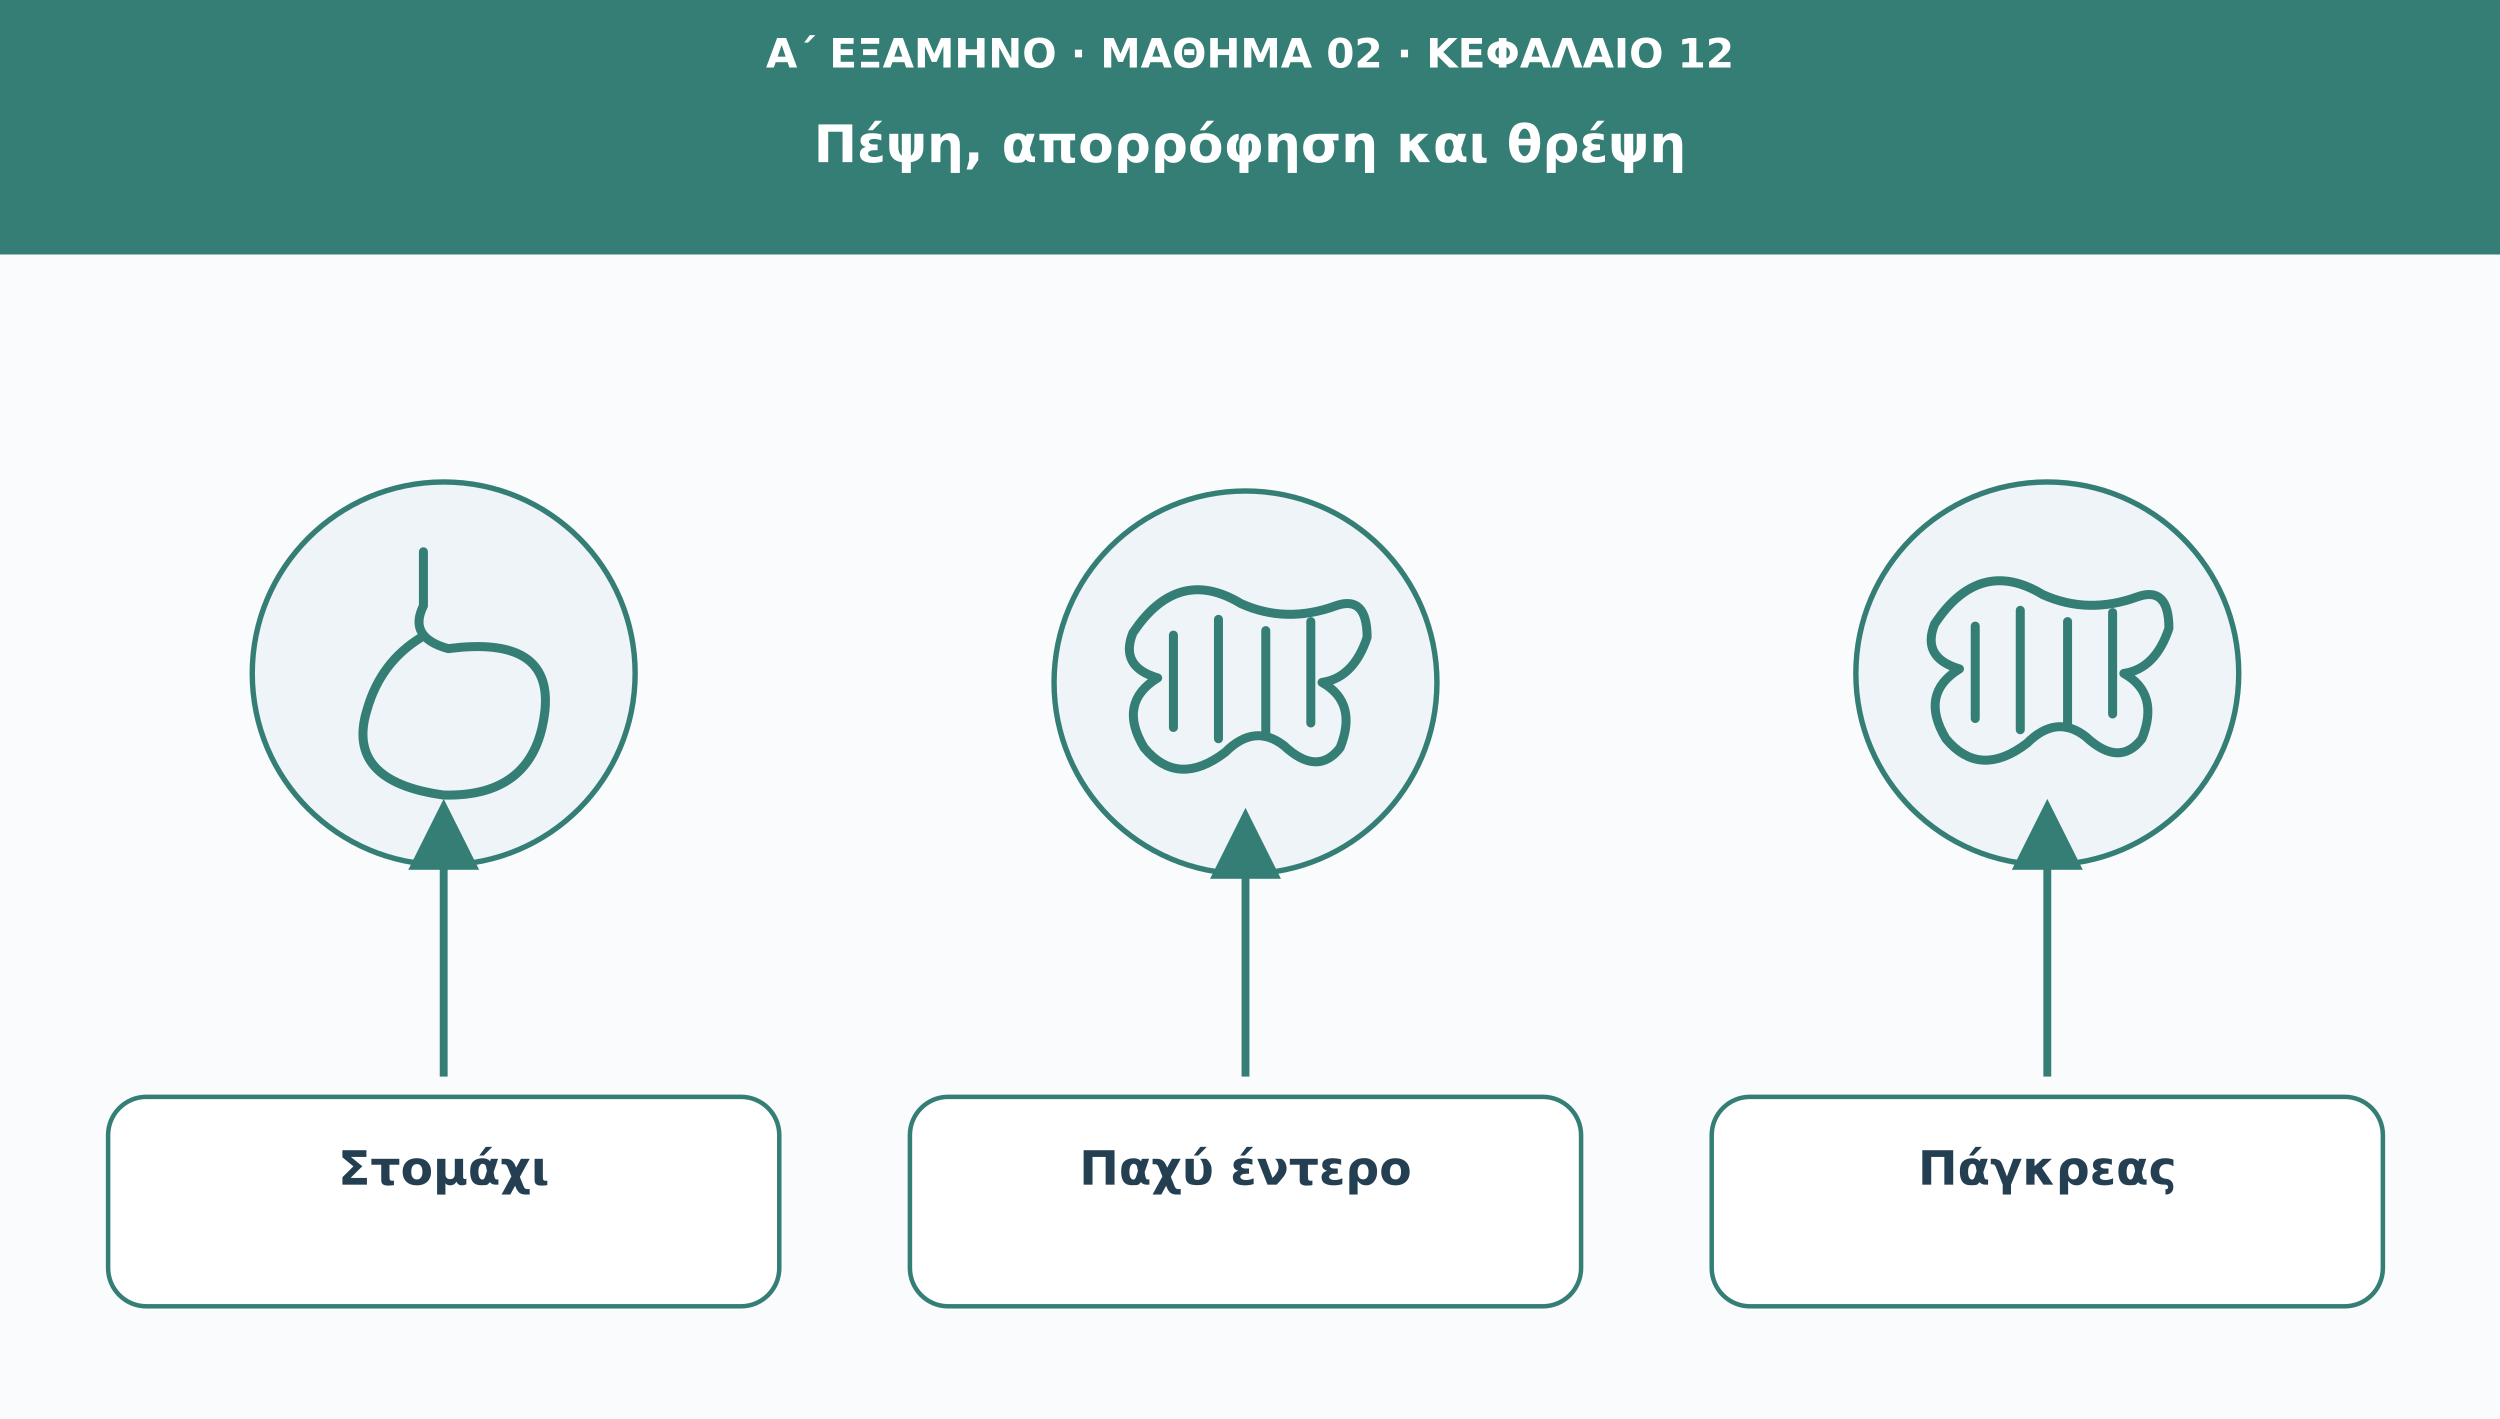
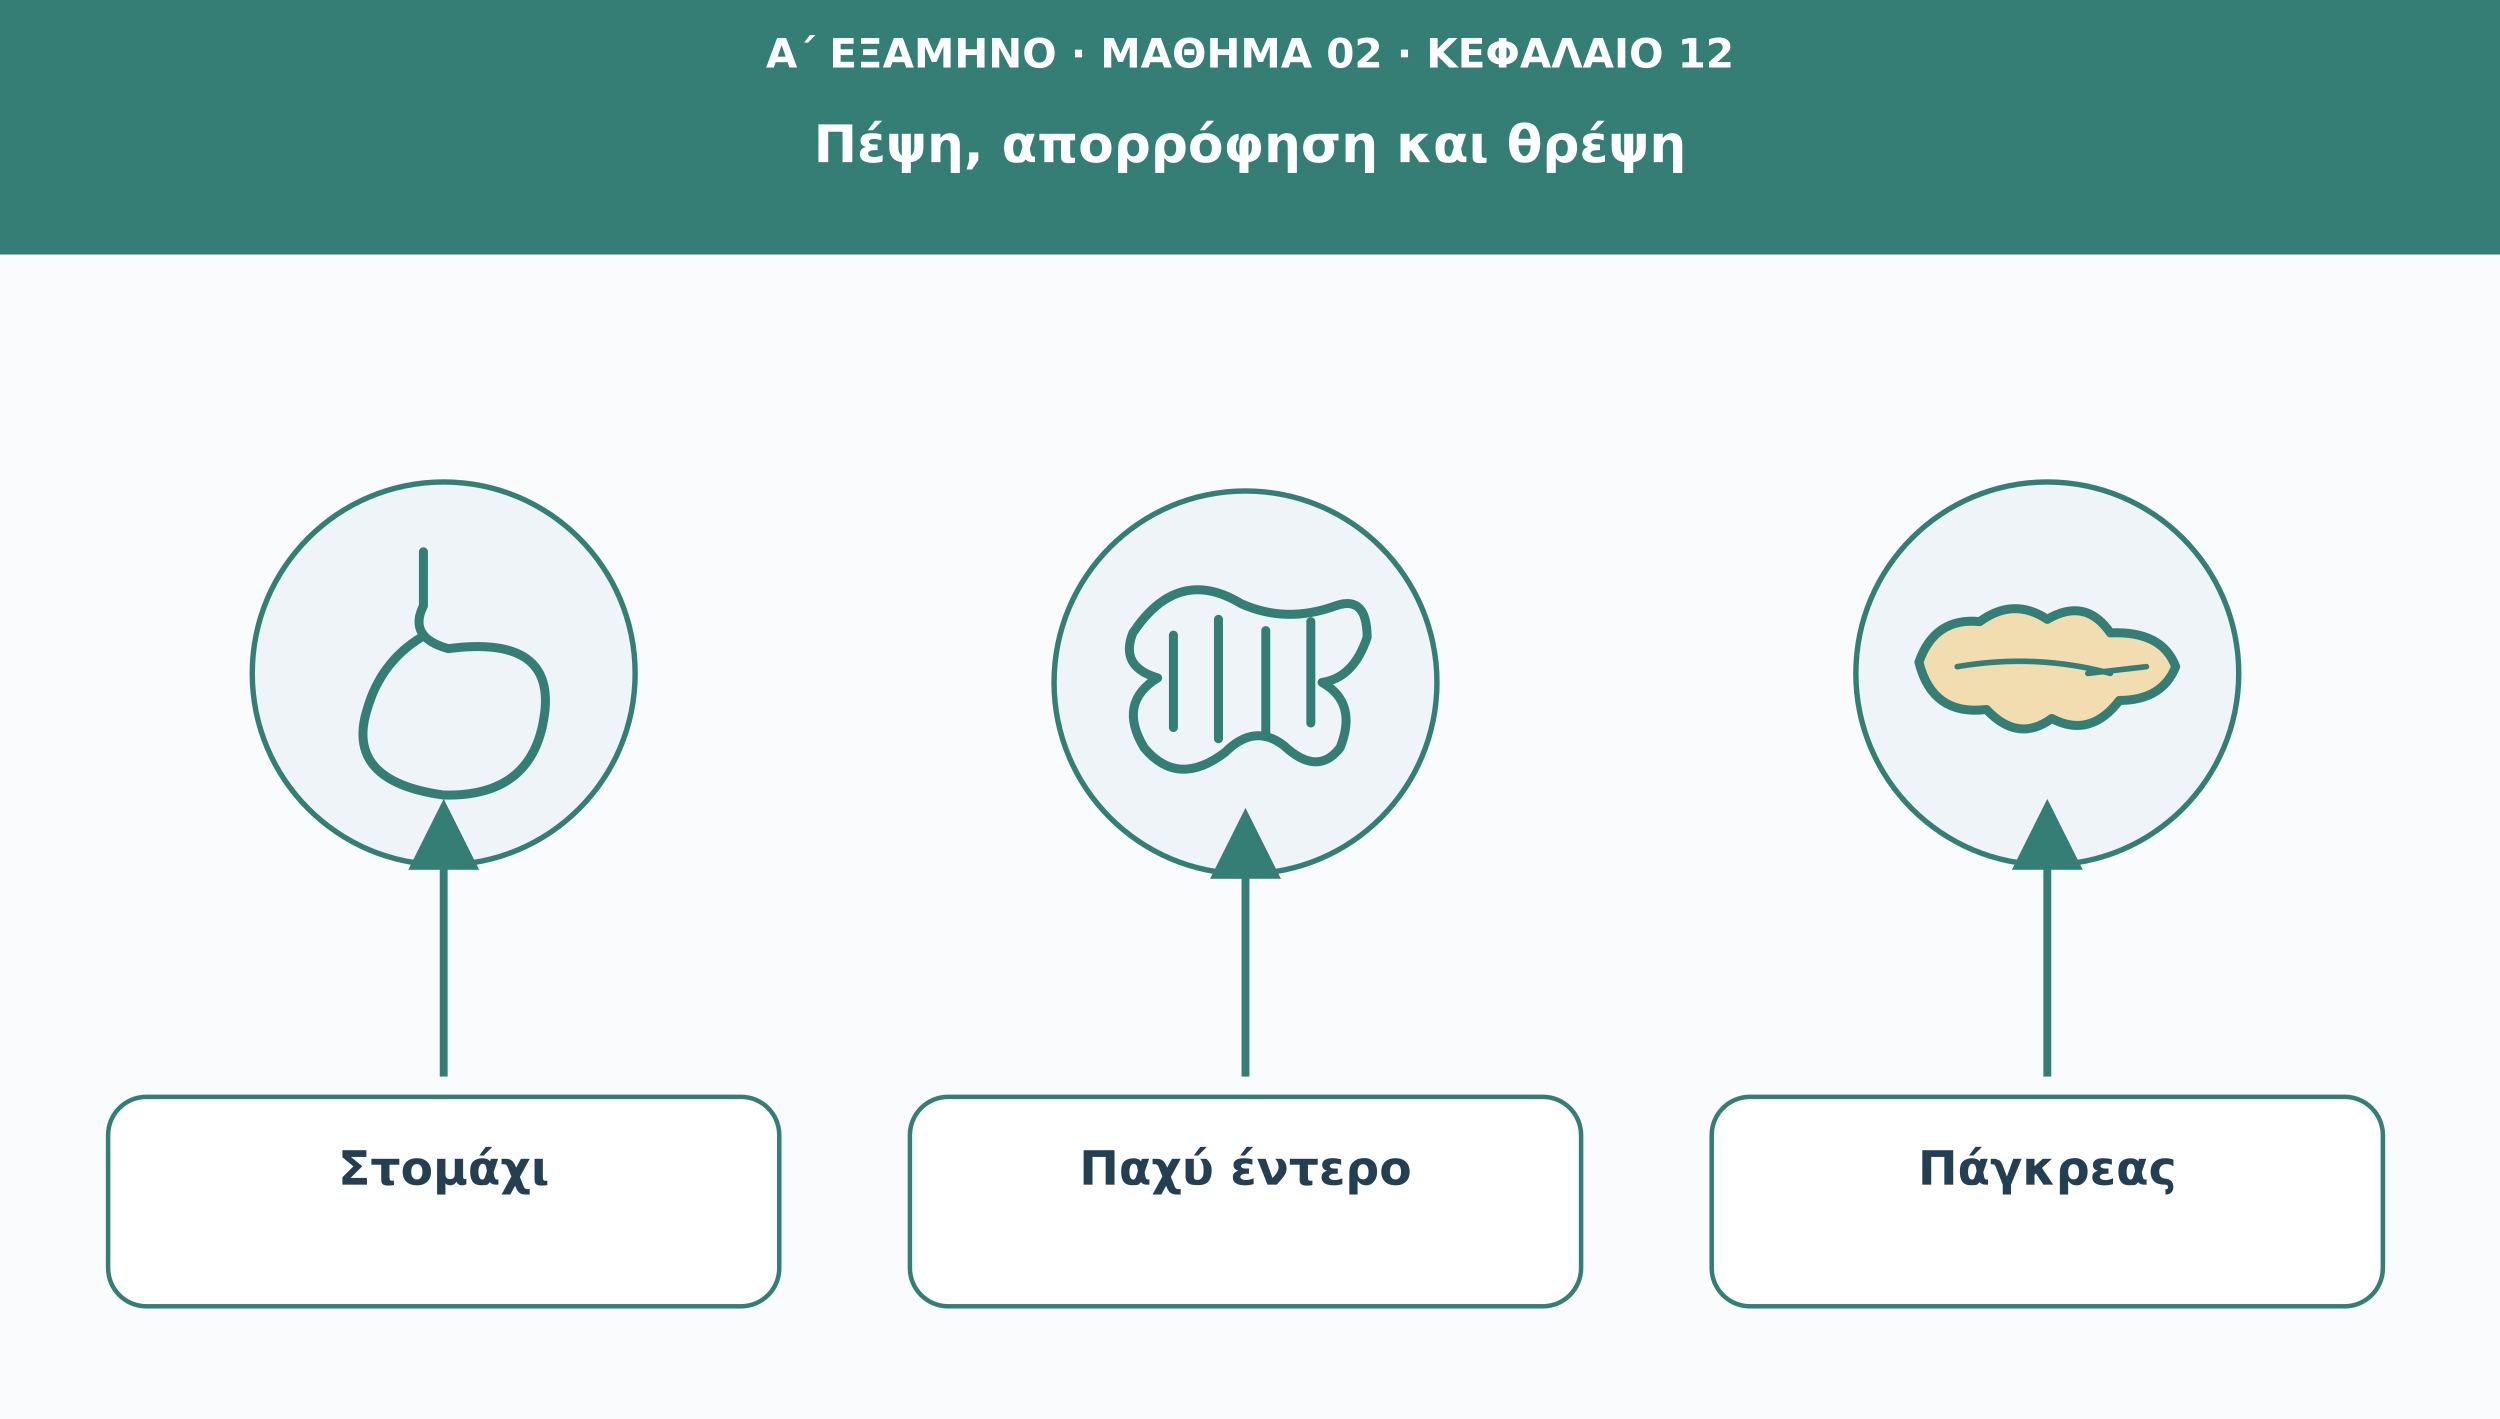
<svg xmlns="http://www.w3.org/2000/svg" viewBox="0 0 1110 630" role="img" aria-labelledby="t d">
  <defs>
    <marker id="arr" viewBox="0 0 10 10" markerWidth="9" markerHeight="9" refX="8" refY="5" orient="auto">
      <path d="M0 0L10 5L0 10Z" fill="#347e75" />
    </marker>
  </defs>
  <rect width="1110" height="630" fill="#f9fbfd" />
  <rect width="1110" height="113" fill="#347e75" />
  <text x="555" y="30" font-family="DejaVu Sans,Arial,sans-serif" font-size="18" fill="#ffffff" font-weight="690" text-anchor="middle">Α΄ ΕΞΑΜΗΝΟ · ΜΑΘΗΜΑ 02 · ΚΕΦΑΛΑΙΟ 12</text>
  <text x="555" y="72" font-family="DejaVu Sans,Arial,sans-serif" font-size="23" fill="#ffffff" font-weight="720" text-anchor="middle">Πέψη, απορρόφηση και θρέψη</text>
  <circle cx="197" cy="299" r="85" fill="#eef4f8" stroke="#347e75" stroke-width="2.4" />
  <g transform="translate(197 299)" fill="none" stroke="#347e75" stroke-width="4" stroke-linecap="round" stroke-linejoin="round">
    <path d="M-9-54v24q-7 14 11 19q46-6 43 27q-4 39-45 38q-44-6-34-38q6-21 24-32" />
  </g>
  <path d="M197 478L197 361" stroke="#347e75" stroke-width="3.5" marker-end="url(#arr)" />
  <rect x="48" y="487" width="298" height="93" rx="17" fill="#ffffff" stroke="#347e75" stroke-width="2" />
  <text x="197" y="526" font-family="DejaVu Sans,Arial,sans-serif" font-size="21" fill="#253f52" font-weight="700" text-anchor="middle">Στομάχι</text>
  <circle cx="553" cy="303" r="85" fill="#eef4f8" stroke="#347e75" stroke-width="2.4" />
  <g transform="translate(553 303)" fill="none" stroke="#347e75" stroke-width="4" stroke-linecap="round" stroke-linejoin="round">
    <path d="M-50-22Q-30-52-2-35Q18-26 40-34Q54-39 54-20Q48-2 34 0Q50 9 42 29Q32 42 17 28Q4 18-9 31Q-30 47-45 29Q-57 9-39-2Q-56-7-50-22Z" />
    <path d="M-32-21V20M-12-28V25M9-23V24M29-27V18" />
  </g>
  <path d="M553 478L553 365" stroke="#347e75" stroke-width="3.5" marker-end="url(#arr)" />
  <rect x="404" y="487" width="298" height="93" rx="17" fill="#ffffff" stroke="#347e75" stroke-width="2" />
  <text x="553" y="526" font-family="DejaVu Sans,Arial,sans-serif" font-size="21" fill="#253f52" font-weight="700" text-anchor="middle">Παχύ έντερο</text>
  <circle cx="909" cy="299" r="85" fill="#eef4f8" stroke="#347e75" stroke-width="2.4" />
-   <g transform="translate(909 299)" fill="none" stroke="#347e75" stroke-width="4" stroke-linecap="round" stroke-linejoin="round">
-     <path d="M-50-22Q-30-52-2-35Q18-26 40-34Q54-39 54-20Q48-2 34 0Q50 9 42 29Q32 42 17 28Q4 18-9 31Q-30 47-45 29Q-57 9-39-2Q-56-7-50-22Z" />
-     <path d="M-32-21V20M-12-28V25M9-23V24M29-27V18" />
+   <g transform="translate(909 299)" stroke="#347e75" stroke-width="4" stroke-linecap="round" stroke-linejoin="round">
+     <path d="M-57-5Q-50-25-30-23Q-15-34 0-24Q17-34 28-18Q51-19 57-3Q51 12 32 12Q19 29 2 20Q-13 31-27 16Q-51 19-57-5Z" fill="#f1ddb0" />
+     <path d="M-40-3Q-5-9 28 0M18 0L44-3" fill="none" stroke-width="2.5" />
  </g>
  <path d="M909 478L909 361" stroke="#347e75" stroke-width="3.5" marker-end="url(#arr)" />
  <rect x="760" y="487" width="298" height="93" rx="17" fill="#ffffff" stroke="#347e75" stroke-width="2" />
  <text x="909" y="526" font-family="DejaVu Sans,Arial,sans-serif" font-size="21" fill="#253f52" font-weight="700" text-anchor="middle">Πάγκρεας</text>
</svg>
